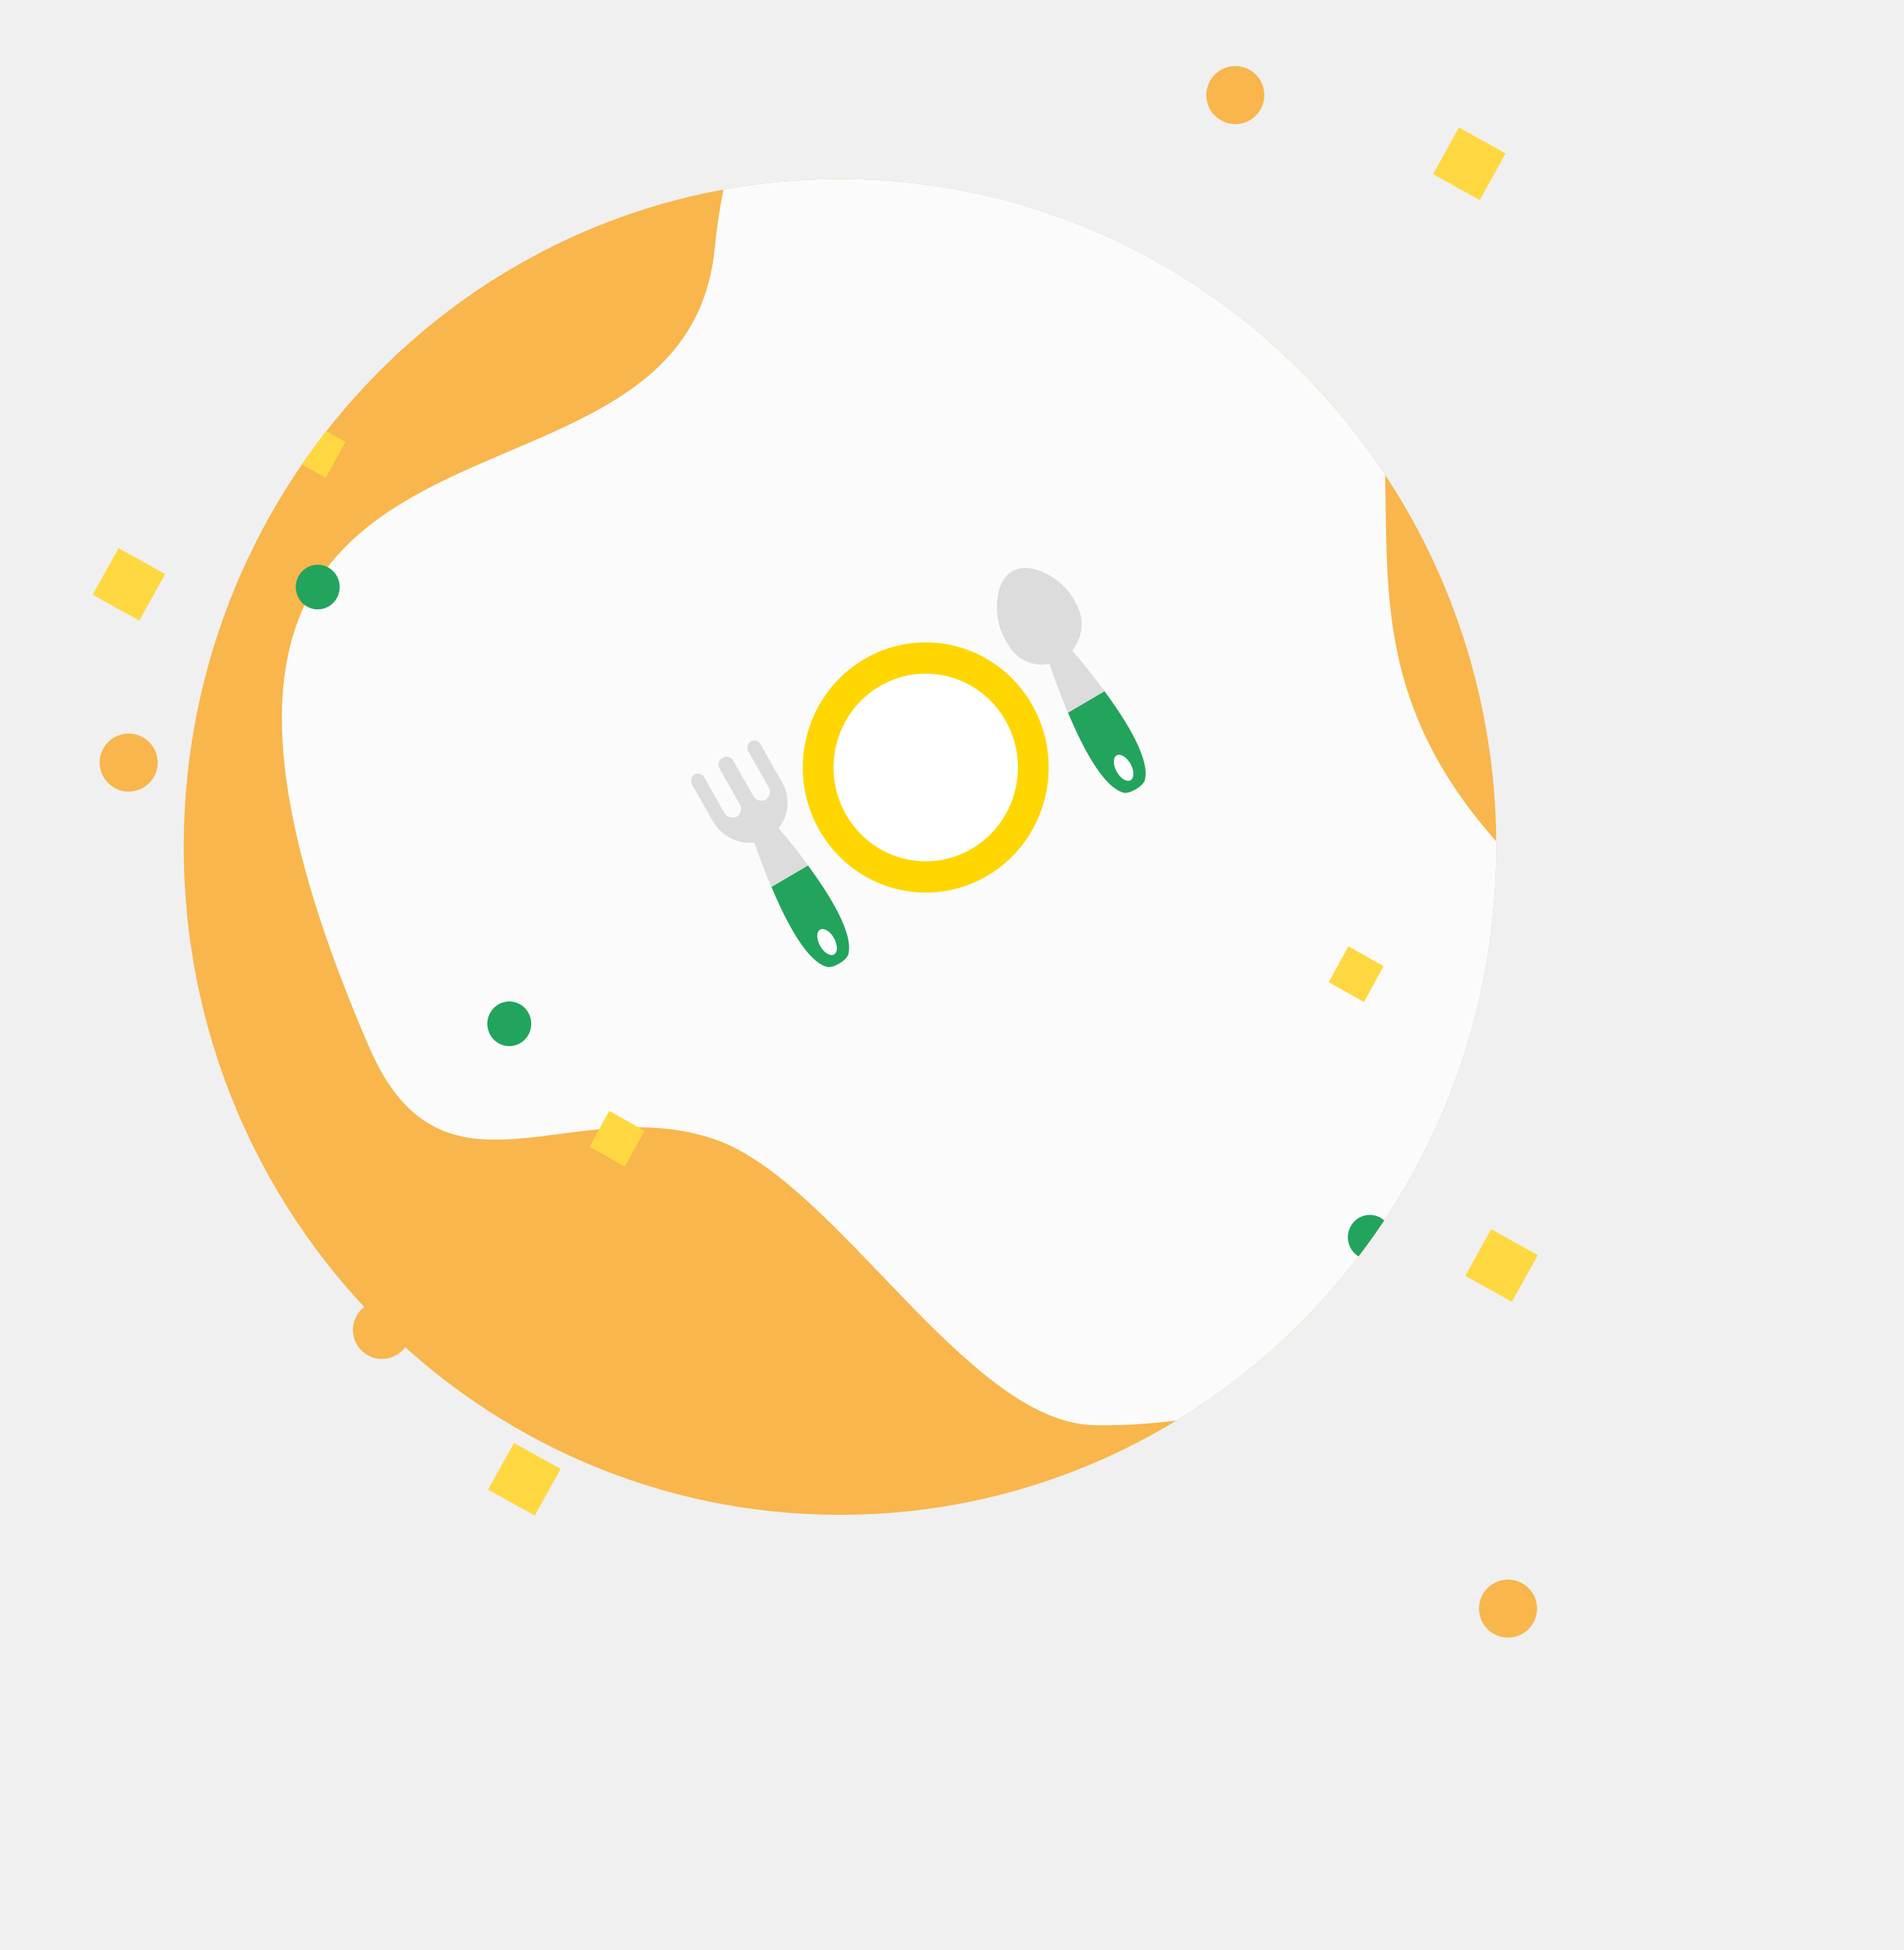
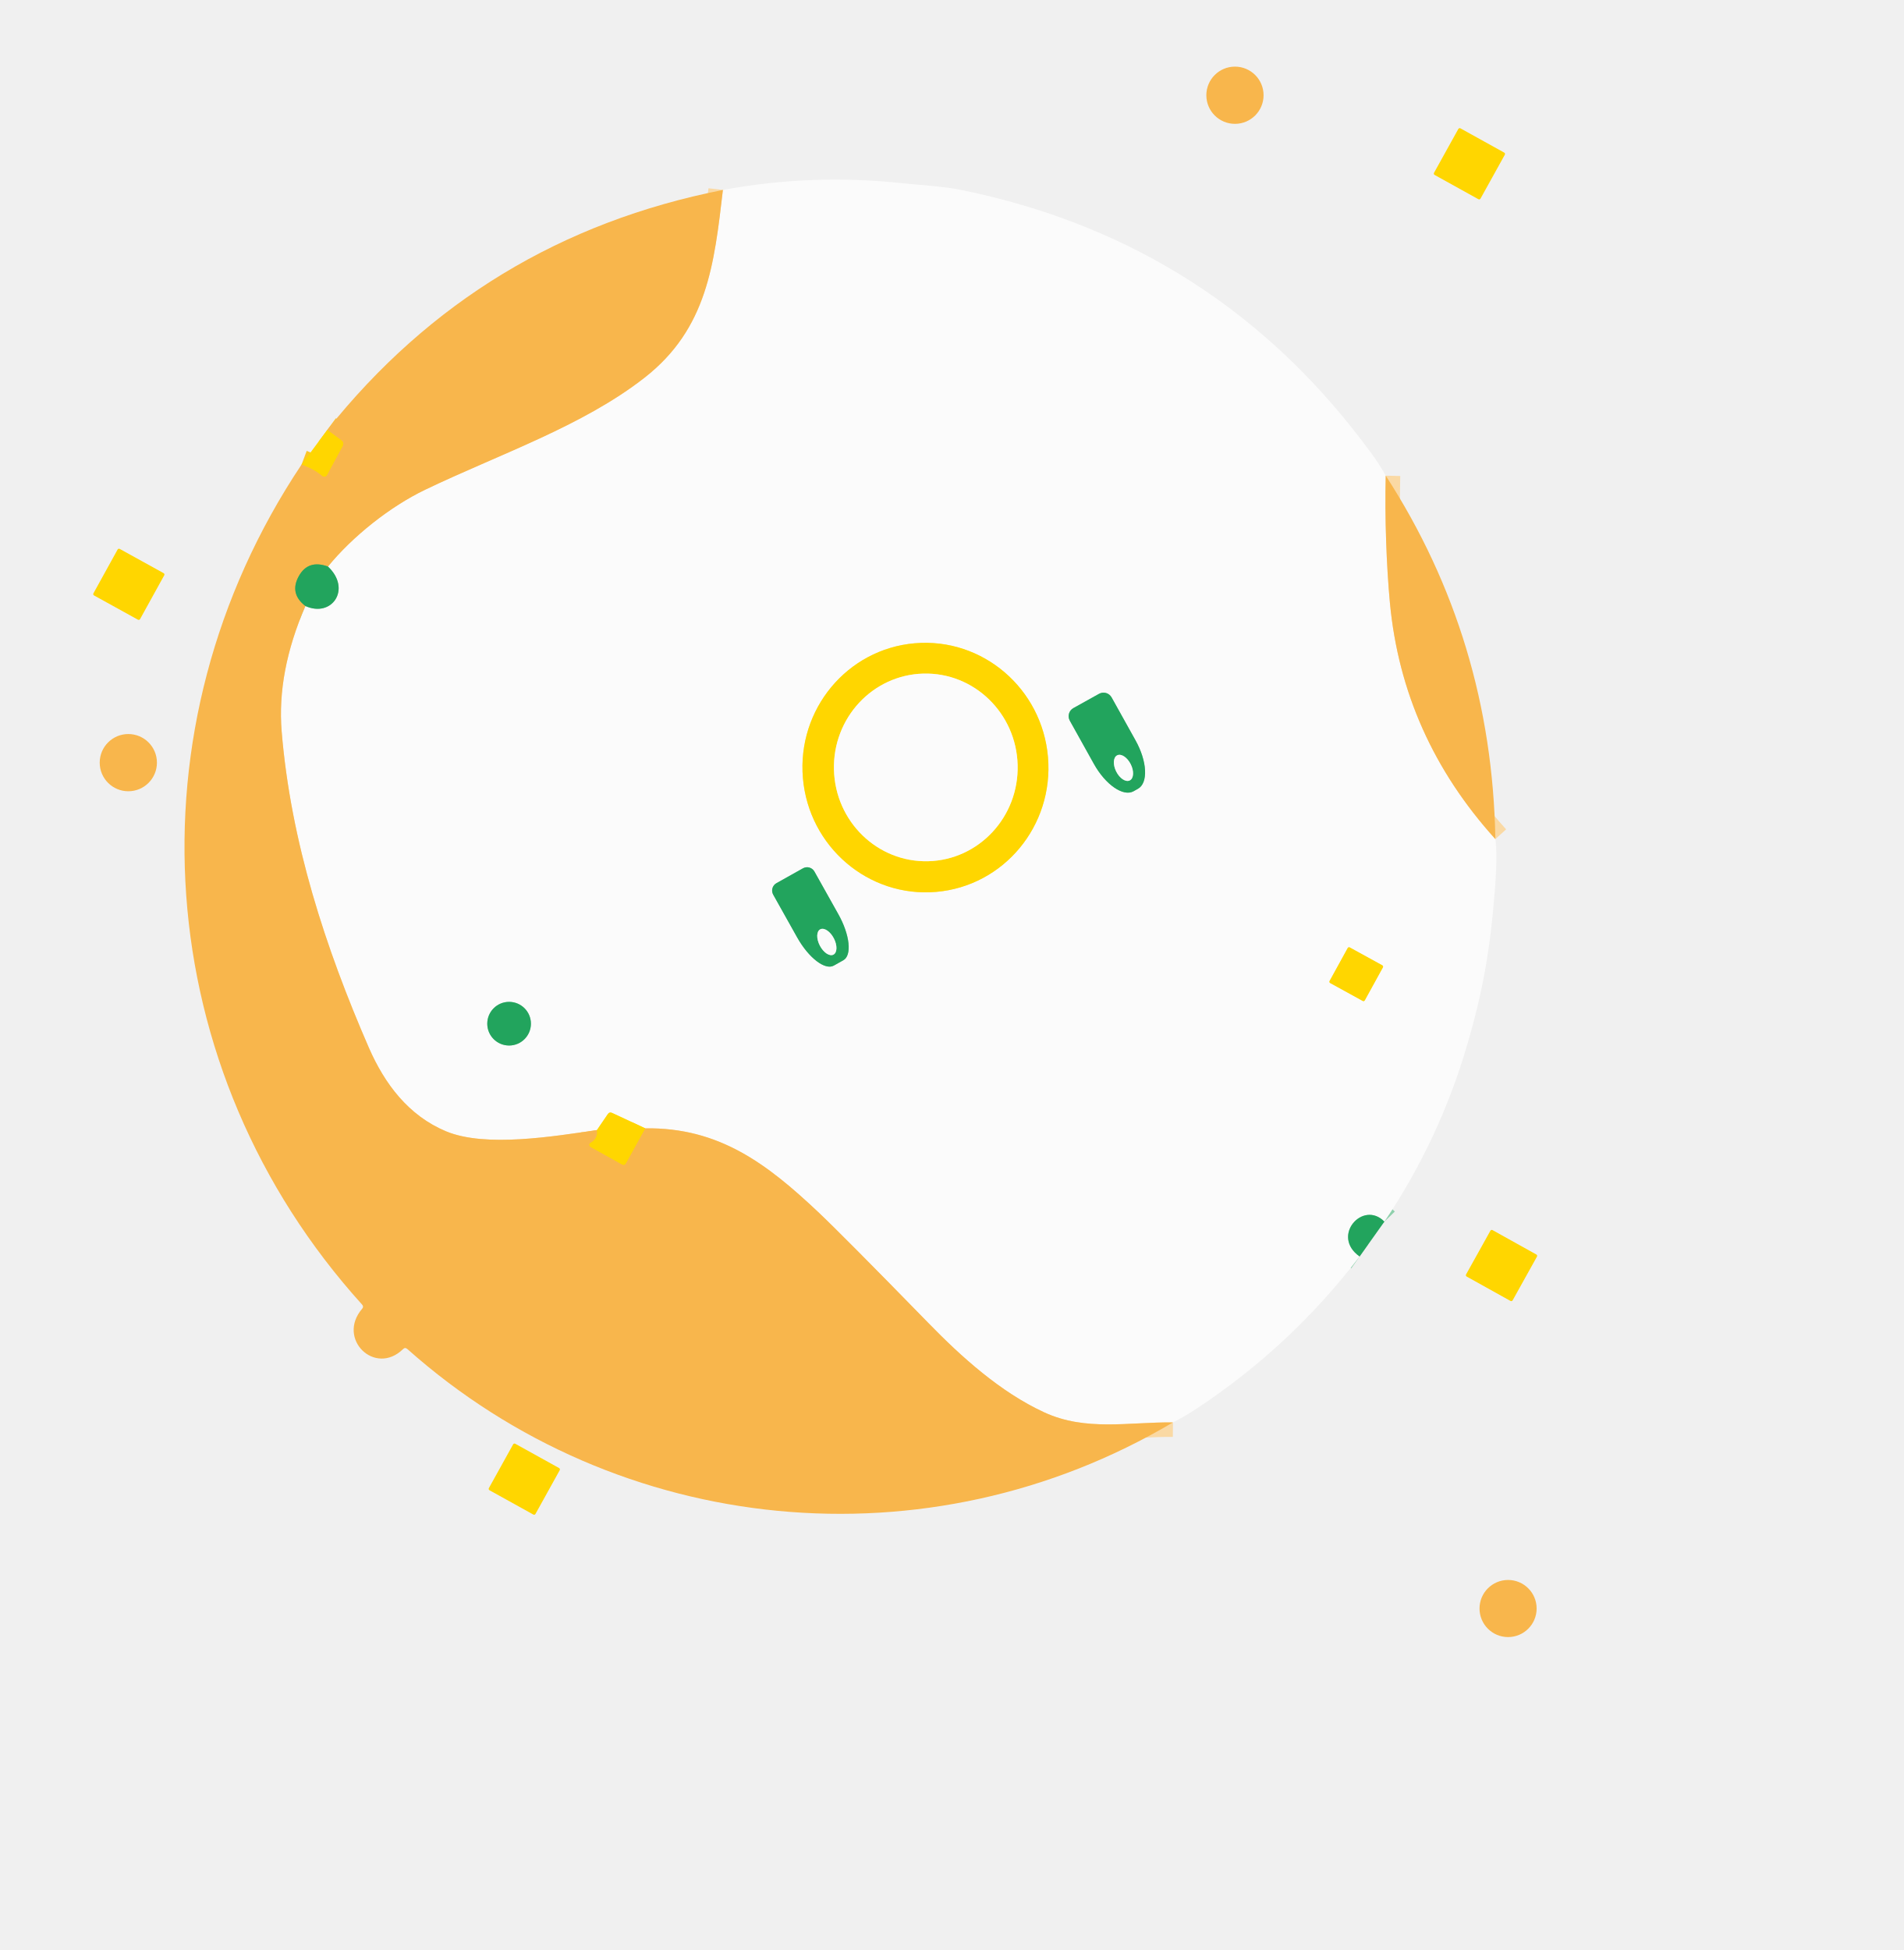
- <svg xmlns="http://www.w3.org/2000/svg" width="328" height="336" viewBox="0 0 328 336" fill="none">
-   <path fill-rule="evenodd" clip-rule="evenodd" d="M261.22 281.982C263.874 281.221 265.409 278.452 264.648 275.797C263.887 273.143 261.118 271.608 258.463 272.369C255.809 273.13 254.274 275.899 255.035 278.554C255.797 281.208 258.565 282.743 261.22 281.982Z" fill="#F8B64C" />
-   <path fill-rule="evenodd" clip-rule="evenodd" d="M67.186 233.964C69.841 233.203 71.376 230.434 70.615 227.779C69.853 225.125 67.085 223.59 64.43 224.351C61.776 225.112 60.241 227.881 61.002 230.536C61.763 233.19 64.532 234.725 67.186 233.964Z" fill="#F8B64C" />
-   <path fill-rule="evenodd" clip-rule="evenodd" d="M23.55 136.205C26.204 135.443 27.739 132.675 26.978 130.02C26.217 127.366 23.448 125.831 20.794 126.592C18.139 127.353 16.604 130.122 17.365 132.776C18.127 135.431 20.895 136.966 23.55 136.205Z" fill="#F8B64C" />
-   <path fill-rule="evenodd" clip-rule="evenodd" d="M214.234 21.189C216.889 20.428 218.423 17.659 217.662 15.005C216.901 12.35 214.132 10.816 211.478 11.577C208.823 12.338 207.289 15.107 208.05 17.761C208.811 20.416 211.58 21.951 214.234 21.189Z" fill="#F8B64C" />
-   <path fill-rule="evenodd" clip-rule="evenodd" d="M20.419 94.45L28.459 98.906L24.003 106.946L15.963 102.49L20.419 94.45Z" fill="#FFD841" />
-   <path fill-rule="evenodd" clip-rule="evenodd" d="M251.391 21.978L259.431 26.435L254.974 34.474L246.934 30.018L251.391 21.978Z" fill="#FFD841" />
-   <path fill-rule="evenodd" clip-rule="evenodd" d="M256.929 211.805L264.969 216.262L260.512 224.302L252.472 219.845L256.929 211.805Z" fill="#FFD841" />
-   <path fill-rule="evenodd" clip-rule="evenodd" d="M88.56 248.641L96.6 253.098L92.143 261.137L84.103 256.681L88.56 248.641Z" fill="#FFD841" />
-   <path fill-rule="evenodd" clip-rule="evenodd" d="M120.803 165.937C120.11 166.337 119.818 167.43 120.218 168.123L124.918 176.263C125.518 177.303 125.052 178.495 124.186 178.995C123.32 179.495 121.954 179.129 121.454 178.263L116.754 170.123C116.08 169.357 115.261 169.137 114.395 169.637L114.221 169.737C113.529 170.137 113.236 171.23 113.636 171.923L118.336 180.063C118.936 181.103 118.47 182.295 117.604 182.795C116.738 183.295 115.372 182.929 114.872 182.063L110.172 173.923C109.772 173.23 108.679 172.937 107.986 173.337C107.293 173.737 107 174.83 107.4 175.523L112.2 183.837C114.1 187.127 117.979 189.045 121.623 188.558C123.684 194.527 131.166 214.687 138.17 216.417C139.536 216.783 142.654 214.983 143.02 213.617C145.023 206.687 131.305 190.127 127.166 185.358C129.51 182.618 129.889 178.474 127.989 175.183L122.989 166.523C122.489 165.657 121.496 165.537 120.803 165.937Z" fill="#DCDCDC" />
-   <path fill-rule="evenodd" clip-rule="evenodd" d="M125.538 198.537C128.872 206.312 133.525 215.172 138.17 216.417C139.536 216.783 142.654 214.983 143.02 213.617C144.264 208.972 138.918 200.512 133.852 193.737L125.538 198.537H125.538Z" fill="#F8B64C" />
-   <path fill-rule="evenodd" clip-rule="evenodd" d="M180.345 127.866C176.015 130.366 176.15 138.601 178.55 142.758L179.45 144.317C181.35 147.608 185.129 149.352 188.847 148.591C190.581 153.595 198.343 175.44 205.72 177.417C207.086 177.783 210.204 175.983 210.57 174.617C212.546 167.24 197.509 149.595 194.043 145.591C196.387 142.852 196.939 138.608 195.039 135.317L194.139 133.758C191.739 129.601 184.675 125.366 180.345 127.866Z" fill="#DCDCDC" />
-   <path fill-rule="evenodd" clip-rule="evenodd" d="M193.088 159.537C196.422 167.312 201.075 176.172 205.72 177.417C207.086 177.783 210.204 175.983 210.57 174.617C211.814 169.972 206.468 161.512 201.402 154.737L193.088 159.537V159.537Z" fill="#F8B64C" />
-   <path d="M174.67 196.036C188.062 188.304 192.65 171.18 184.918 157.788C177.186 144.395 160.062 139.807 146.67 147.539C133.278 155.271 128.689 172.395 136.421 185.788C144.153 199.18 161.278 203.768 174.67 196.036Z" fill="#FFD600" />
-   <path d="M171.17 189.974C181.214 184.175 184.655 171.332 178.856 161.288C173.057 151.244 160.214 147.802 150.17 153.601C140.126 159.4 136.684 172.244 142.483 182.288C148.282 192.332 161.126 195.773 171.17 189.974Z" fill="white" />
-   <path d="M207.345 174.631C208.206 174.134 208.187 172.49 207.304 170.96C206.42 169.429 205.006 168.591 204.145 169.089C203.284 169.586 203.302 171.229 204.186 172.76C205.07 174.29 206.484 175.128 207.345 174.631Z" fill="white" />
-   <path d="M139.795 213.631C140.656 213.134 140.637 211.49 139.754 209.96C138.87 208.429 137.456 207.591 136.595 208.089C135.734 208.586 135.752 210.229 136.636 211.76C137.52 213.29 138.934 214.128 139.795 213.631Z" fill="white" />
-   <path fill-rule="evenodd" clip-rule="evenodd" d="M144.741 261.018C207.195 261.018 257.824 209.492 257.824 145.931C257.824 82.371 207.195 30.845 144.741 30.845C82.286 30.845 31.657 82.371 31.657 145.931C31.657 209.492 82.286 261.018 144.741 261.018Z" fill="#F8B64C" />
-   <mask id="mask0_0_701" style="mask-type:luminance" maskUnits="userSpaceOnUse" x="31" y="30" width="227" height="232">
-     <path fill-rule="evenodd" clip-rule="evenodd" d="M144.741 261.018C207.195 261.018 257.824 209.492 257.824 145.931C257.824 82.371 207.195 30.845 144.741 30.845C82.286 30.845 31.657 82.371 31.657 145.931C31.657 209.492 82.286 261.018 144.741 261.018Z" fill="white" />
-   </mask>
-   <g mask="url(#mask0_0_701)">
-     <path fill-rule="evenodd" clip-rule="evenodd" d="M181.326 4.734C282.514 61.092 204.264 97.842 266.935 154.099C302.253 185.802 250.061 246.741 188.542 245.566C166.628 245.147 144.074 203.439 123.112 196.298C98.498 187.913 76.296 209.809 63.598 180.415C9.725 55.714 117.621 98.135 123.148 42.819C128.674 -12.497 167.126 -2.63 181.326 4.734Z" fill="#FBFBFB" />
-     <path fill-rule="evenodd" clip-rule="evenodd" d="M237.07 216.885C239.078 216.299 240.239 214.167 239.663 212.124C239.088 210.08 236.993 208.899 234.985 209.485C232.977 210.071 231.816 212.202 232.392 214.246C232.968 216.289 235.062 217.47 237.07 216.885Z" fill="#22A45D" />
-     <path fill-rule="evenodd" clip-rule="evenodd" d="M88.798 180.107C90.806 179.522 91.967 177.39 91.391 175.347C90.815 173.303 88.721 172.122 86.713 172.708C84.705 173.294 83.544 175.425 84.12 177.468C84.696 179.512 86.79 180.693 88.798 180.107Z" fill="#22A45D" />
-     <path fill-rule="evenodd" clip-rule="evenodd" d="M55.791 104.852C57.799 104.266 58.96 102.134 58.384 100.091C57.808 98.047 55.714 96.866 53.706 97.452C51.698 98.038 50.537 100.169 51.113 102.213C51.689 104.256 53.783 105.437 55.791 104.852Z" fill="#22A45D" />
-     <path fill-rule="evenodd" clip-rule="evenodd" d="M232.321 163.05L238.403 166.48L235.032 172.669L228.95 169.239L232.321 163.05Z" fill="#FFD841" />
-     <path fill-rule="evenodd" clip-rule="evenodd" d="M104.965 191.406L111.047 194.837L107.676 201.026L101.594 197.595L104.965 191.406Z" fill="#FFD841" />
-     <path fill-rule="evenodd" clip-rule="evenodd" d="M53.423 72.709L59.505 76.139L56.133 82.328L50.052 78.898L53.423 72.709Z" fill="#FFD841" />
-     <path fill-rule="evenodd" clip-rule="evenodd" d="M129.354 127.74C128.83 128.048 128.609 128.889 128.911 129.422L132.466 135.689C132.92 136.489 132.568 137.407 131.913 137.792C131.258 138.177 130.224 137.895 129.846 137.229L126.291 130.962C125.782 130.372 125.162 130.203 124.507 130.588L124.376 130.665C123.852 130.973 123.63 131.814 123.933 132.348L127.488 138.614C127.942 139.414 127.589 140.333 126.934 140.718C126.279 141.103 125.246 140.821 124.868 140.154L121.312 133.887C121.01 133.354 120.183 133.129 119.659 133.436C119.135 133.744 118.914 134.586 119.216 135.119L122.847 141.519C124.284 144.052 127.218 145.529 129.975 145.153C131.533 149.749 137.193 165.268 142.491 166.6C143.524 166.881 145.882 165.496 146.159 164.444C147.674 159.109 137.298 146.361 134.167 142.69C135.941 140.581 136.227 137.391 134.79 134.857L131.008 128.191C130.629 127.524 129.878 127.432 129.354 127.74Z" fill="#DCDCDC" />
-     <path fill-rule="evenodd" clip-rule="evenodd" d="M132.936 152.836C135.457 158.821 138.978 165.642 142.491 166.6C143.524 166.881 145.882 165.496 146.159 164.444C147.1 160.869 143.056 154.356 139.224 149.141L132.936 152.836V152.836Z" fill="#22A45D" />
-     <path fill-rule="evenodd" clip-rule="evenodd" d="M174.392 98.432C171.117 100.357 171.219 106.696 173.035 109.897L173.716 111.097C175.153 113.63 178.011 114.973 180.823 114.387C182.135 118.239 188.006 135.056 193.586 136.577C194.619 136.859 196.978 135.473 197.254 134.422C198.75 128.743 187.375 115.16 184.753 112.078C186.527 109.969 186.944 106.702 185.507 104.168L184.826 102.968C183.011 99.768 177.667 96.508 174.392 98.432Z" fill="#DCDCDC" />
-     <path fill-rule="evenodd" clip-rule="evenodd" d="M184.031 122.813C186.553 128.798 190.073 135.619 193.586 136.577C194.619 136.859 196.978 135.473 197.255 134.422C198.196 130.846 194.152 124.333 190.32 119.118L184.031 122.813V122.813Z" fill="#22A45D" />
-     <path d="M170.1 150.911C180.23 144.958 183.7 131.776 177.852 121.466C172.003 111.157 159.05 107.625 148.92 113.577C138.79 119.529 135.319 132.712 141.168 143.021C147.016 153.331 159.97 156.863 170.1 150.911Z" fill="#FFD600" />
-     <path d="M167.452 146.244C175.05 141.78 177.653 131.893 173.266 124.161C168.88 116.429 159.165 113.779 151.568 118.244C143.97 122.708 141.367 132.595 145.753 140.327C150.14 148.059 159.855 150.708 167.452 146.244Z" fill="white" />
-     <path d="M194.815 134.433C195.466 134.05 195.452 132.785 194.784 131.606C194.116 130.428 193.046 129.783 192.395 130.166C191.743 130.549 191.757 131.814 192.426 132.992C193.094 134.17 194.164 134.815 194.815 134.433Z" fill="white" />
-     <path d="M143.72 164.455C144.371 164.073 144.357 162.807 143.689 161.629C143.02 160.451 141.95 159.806 141.299 160.188C140.648 160.571 140.662 161.836 141.33 163.015C141.999 164.193 143.069 164.838 143.72 164.455Z" fill="white" />
+ <svg xmlns="http://www.w3.org/2000/svg" version="1.1" viewBox="0.00 0.00 328.00 336.00">
+   <g stroke-width="5.00" fill="none" stroke-linecap="butt">
+     <path stroke="#fad9a4" vector-effect="non-scaling-stroke" d="   M 238.77 81.96   C 238.59 89.22 238.90 97.53 239.49 103.86   Q 241.66 126.89 257.66 144.58" />
+     <path stroke="#8fd0ac" vector-effect="non-scaling-stroke" d="   M 238.54 210.50   C 234.87 206.72 229.26 212.98 234.27 216.50" />
+     <path stroke="#fad9a4" vector-effect="non-scaling-stroke" d="   M 202.11 245.09   C 194.47 245.01 187.11 246.67 179.93 243.36   C 172.39 239.89 165.65 233.80 160.04 228.04   Q 145.15 212.78 140.94 208.81   C 132.20 200.58 123.93 194.24 111.18 194.42" />
+     <path stroke="#fde97e" vector-effect="non-scaling-stroke" d="   M 111.18 194.42   L 105.49 191.77   Q 105.02 191.54 104.72 191.98   L 102.85 194.72" />
+     <path stroke="#fad9a4" vector-effect="non-scaling-stroke" d="   M 102.85 194.72   C 95.41 195.80 83.68 197.77 76.87 194.94   C 70.39 192.24 66.28 186.77 63.54 180.49   C 56.11 163.41 50.10 145.11 48.53 126.01   Q 47.69 115.80 52.62 104.42" />
+     <path stroke="#8fd0ac" vector-effect="non-scaling-stroke" d="   M 52.62 104.42   C 57.20 106.49 60.62 101.48 56.51 97.62" />
+     <path stroke="#fad9a4" vector-effect="non-scaling-stroke" d="   M 56.51 97.62   C 60.75 92.43 67.18 87.31 73.25 84.39   C 86.02 78.26 100.34 73.46 111.07 65.07   C 121.88 56.61 123.06 45.53 124.56 32.73" />
+     <path stroke="#8dad55" vector-effect="non-scaling-stroke" d="   M 56.51 97.62   Q 53.11 96.38 51.50 99.25   Q 49.82 102.26 52.62 104.42" />
+     <path stroke="#fcc626" vector-effect="non-scaling-stroke" d="   M 102.85 194.72   Q 103.08 196.18 101.76 196.91   A 0.41 0.41 0.0 0 0 101.76 197.63   L 107.13 200.62   Q 107.61 200.89 107.87 200.41   L 111.18 194.42" />
+     <path stroke="#fcc626" vector-effect="non-scaling-stroke" d="   M 51.97 80.03   Q 54.26 80.89 55.51 81.99   A 0.55 0.54 34.5 0 0 56.35 81.84   L 59.02 76.90   Q 59.36 76.26 58.78 75.84   L 56.39 74.08" />
+     <path stroke="#fde97e" vector-effect="non-scaling-stroke" d="   M 161.297 153.681   A 21.50 21.19 85.1 0 0 180.573 130.45   A 21.50 21.19 85.1 0 0 157.624 110.839   A 21.50 21.19 85.1 0 0 138.347 134.07   A 21.50 21.19 85.1 0 0 161.297 153.681" />
+     <path stroke="#8fd0ac" vector-effect="non-scaling-stroke" d="   M 189.37 119.55   L 184.95 122.01   A 1.59 1.59 0.0 0 0 184.33 124.17   L 188.48 131.62   A 7.45 3.68 60.9 0 0 195.32 136.34   L 196.08 135.91   A 7.45 3.68 60.9 0 0 195.68 127.61   L 191.53 120.16   A 1.59 1.59 0.0 0 0 189.37 119.55" />
+     <path stroke="#8fd0ac" vector-effect="non-scaling-stroke" d="   M 138.35 149.62   L 133.78 152.18   A 1.45 1.45 0.0 0 0 133.23 154.16   L 137.36 161.53   A 7.32 3.13 60.7 0 0 143.67 166.38   L 145.31 165.46   A 7.32 3.13 60.7 0 0 144.46 157.54   L 140.33 150.17   A 1.45 1.45 0.0 0 0 138.35 149.62" />
+     <path stroke="#fde97e" vector-effect="non-scaling-stroke" d="   M 238.283 166.688   A 0.26 0.26 0.0 0 0 238.18 166.334   L 232.572 163.251   A 0.26 0.26 0.0 0 0 232.219 163.354   L 229.097 169.032   A 0.26 0.26 0.0 0 0 229.2 169.386   L 234.808 172.469   A 0.26 0.26 0.0 0 0 235.161 172.366   L 238.283 166.688" />
+     <path stroke="#8fd0ac" vector-effect="non-scaling-stroke" d="   M 91.48 176.39   A 3.76 3.76 0.0 0 0 87.72 172.63   A 3.76 3.76 0.0 0 0 83.96 176.39   A 3.76 3.76 0.0 0 0 87.72 180.15   A 3.76 3.76 0.0 0 0 91.48 176.39" />
+     <path stroke="#fde97e" vector-effect="non-scaling-stroke" d="   M 159.943 148.394   A 16.17 15.83 88.5 0 0 175.345 131.816   A 16.17 15.83 88.5 0 0 159.097 116.066   A 16.17 15.83 88.5 0 0 143.695 132.644   A 16.17 15.83 88.5 0 0 159.943 148.394" />
+     <path stroke="#8fd0ac" vector-effect="non-scaling-stroke" d="   M 194.667 134.472   A 2.42 1.40 63.3 0 0 194.831 131.681   A 2.42 1.40 63.3 0 0 192.493 130.148   A 2.42 1.40 63.3 0 0 192.329 132.939   A 2.42 1.40 63.3 0 0 194.667 134.472" />
+     <path stroke="#8fd0ac" vector-effect="non-scaling-stroke" d="   M 143.606 164.492   A 2.46 1.36 62.5 0 0 143.676 161.682   A 2.46 1.36 62.5 0 0 141.334 160.128   A 2.46 1.36 62.5 0 0 141.264 162.938   A 2.46 1.36 62.5 0 0 143.606 164.492" />
  </g>
+   <circle fill="#f8b64c" cx="212.79" cy="16.41" r="4.93" />
+   <rect fill="#ffd600" x="-4.58" y="-4.59" transform="translate(253.19,28.22) rotate(29.0)" width="9.16" height="9.18" rx="0.27" />
+   <path fill="#fbfbfb" d="   M 238.77 81.96   C 238.59 89.22 238.90 97.53 239.49 103.86   Q 241.66 126.89 257.66 144.58   Q 258.05 147.26 257.58 153.25   C 256.78 163.51 255.58 170.53 252.81 180.01   Q 248.03 196.39 238.54 210.50   C 234.87 206.72 229.26 212.98 234.27 216.50   Q 222.50 231.92 206.24 242.68   Q 204.12 244.08 202.11 245.09   C 194.47 245.01 187.11 246.67 179.93 243.36   C 172.39 239.89 165.65 233.80 160.04 228.04   Q 145.15 212.78 140.94 208.81   C 132.20 200.58 123.93 194.24 111.18 194.42   L 105.49 191.77   Q 105.02 191.54 104.72 191.98   L 102.85 194.72   C 95.41 195.80 83.68 197.77 76.87 194.94   C 70.39 192.24 66.28 186.77 63.54 180.49   C 56.11 163.41 50.10 145.11 48.53 126.01   Q 47.69 115.80 52.62 104.42   C 57.20 106.49 60.62 101.48 56.51 97.62   C 60.75 92.43 67.18 87.31 73.25 84.39   C 86.02 78.26 100.34 73.46 111.07 65.07   C 121.88 56.61 123.06 45.53 124.56 32.73   Q 139.86 29.89 155.48 31.57   C 158.97 31.94 162.49 32.08 165.82 32.77   Q 209.90 41.82 236.43 78.30   Q 237.77 80.14 238.77 81.96   Z   M 161.297 153.681   A 21.50 21.19 85.1 0 0 180.573 130.45   A 21.50 21.19 85.1 0 0 157.624 110.839   A 21.50 21.19 85.1 0 0 138.347 134.07   A 21.50 21.19 85.1 0 0 161.297 153.681   Z   M 189.37 119.55   L 184.95 122.01   A 1.59 1.59 0.0 0 0 184.33 124.17   L 188.48 131.62   A 7.45 3.68 60.9 0 0 195.32 136.34   L 196.08 135.91   A 7.45 3.68 60.9 0 0 195.68 127.61   L 191.53 120.16   A 1.59 1.59 0.0 0 0 189.37 119.55   Z   M 138.35 149.62   L 133.78 152.18   A 1.45 1.45 0.0 0 0 133.23 154.16   L 137.36 161.53   A 7.32 3.13 60.7 0 0 143.67 166.38   L 145.31 165.46   A 7.32 3.13 60.7 0 0 144.46 157.54   L 140.33 150.17   A 1.45 1.45 0.0 0 0 138.35 149.62   Z   M 238.283 166.688   A 0.26 0.26 0.0 0 0 238.18 166.334   L 232.572 163.251   A 0.26 0.26 0.0 0 0 232.219 163.354   L 229.097 169.032   A 0.26 0.26 0.0 0 0 229.2 169.386   L 234.808 172.469   A 0.26 0.26 0.0 0 0 235.161 172.366   L 238.283 166.688   Z   M 91.48 176.39   A 3.76 3.76 0.0 0 0 87.72 172.63   A 3.76 3.76 0.0 0 0 83.96 176.39   A 3.76 3.76 0.0 0 0 87.72 180.15   A 3.76 3.76 0.0 0 0 91.48 176.39   Z" />
+   <path fill="#f8b64c" d="   M 124.56 32.73   C 123.06 45.53 121.88 56.61 111.07 65.07   C 100.34 73.46 86.02 78.26 73.25 84.39   C 67.18 87.31 60.75 92.43 56.51 97.62   Q 53.11 96.38 51.50 99.25   Q 49.82 102.26 52.62 104.42   Q 47.69 115.80 48.53 126.01   C 50.10 145.11 56.11 163.41 63.54 180.49   C 66.28 186.77 70.39 192.24 76.87 194.94   C 83.68 197.77 95.41 195.80 102.85 194.72   Q 103.08 196.18 101.76 196.91   A 0.41 0.41 0.0 0 0 101.76 197.63   L 107.13 200.62   Q 107.61 200.89 107.87 200.41   L 111.18 194.42   C 123.93 194.24 132.20 200.58 140.94 208.81   Q 145.15 212.78 160.04 228.04   C 165.65 233.80 172.39 239.89 179.93 243.36   C 187.11 246.67 194.47 245.01 202.11 245.09   C 159.93 270.10 106.69 264.94 70.18 232.44   Q 69.80 232.11 69.45 232.46   C 64.61 237.18 57.96 230.68 62.40 225.51   Q 62.71 225.15 62.40 224.80   C 25.79 184.33 21.65 125.43 51.97 80.03   Q 54.26 80.89 55.51 81.99   A 0.55 0.54 34.5 0 0 56.35 81.84   L 59.02 76.90   Q 59.36 76.26 58.78 75.84   L 56.39 74.08   Q 82.80 40.96 124.56 32.73   Z" />
+   <path fill="#ffd600" d="   M 56.39 74.08   L 58.78 75.84   Q 59.36 76.26 59.02 76.90   L 56.35 81.84   A 0.55 0.54 34.5 0 1 55.51 81.99   Q 54.26 80.89 51.97 80.03   L 56.39 74.08   Z" />
+   <path fill="#f8b64c" d="   M 238.77 81.96   Q 257.06 110.24 257.66 144.58   Q 241.66 126.89 239.49 103.86   C 238.90 97.53 238.59 89.22 238.77 81.96   Z" />
+   <rect fill="#ffd600" x="-4.59" y="-4.58" transform="translate(22.20,100.68) rotate(28.9)" width="9.18" height="9.16" rx="0.27" />
+   <path fill="#22a45d" d="   M 56.51 97.62   C 60.62 101.48 57.20 106.49 52.62 104.42   Q 49.82 102.26 51.50 99.25   Q 53.11 96.38 56.51 97.62   Z" />
+   <path fill="#ffd600" d="   M 161.297 153.681   A 21.50 21.19 85.1 0 1 138.347 134.07   A 21.50 21.19 85.1 0 1 157.624 110.839   A 21.50 21.19 85.1 0 1 180.573 130.45   A 21.50 21.19 85.1 0 1 161.297 153.681   Z   M 159.943 148.394   A 16.17 15.83 88.5 0 0 175.345 131.816   A 16.17 15.83 88.5 0 0 159.097 116.066   A 16.17 15.83 88.5 0 0 143.695 132.644   A 16.17 15.83 88.5 0 0 159.943 148.394   Z" />
+   <ellipse fill="#fbfbfb" cx="0.00" cy="0.00" transform="translate(159.52,132.23) rotate(88.5)" rx="16.17" ry="15.83" />
+   <path fill="#22a45d" d="   M 189.37 119.55   A 1.59 1.59 0.0 0 1 191.53 120.16   L 195.68 127.61   A 7.45 3.68 60.9 0 1 196.08 135.91   L 195.32 136.34   A 7.45 3.68 60.9 0 1 188.48 131.62   L 184.33 124.17   A 1.59 1.59 0.0 0 1 184.95 122.01   L 189.37 119.55   Z   M 194.667 134.472   A 2.42 1.40 63.3 0 0 194.831 131.681   A 2.42 1.40 63.3 0 0 192.493 130.148   A 2.42 1.40 63.3 0 0 192.329 132.939   A 2.42 1.40 63.3 0 0 194.667 134.472   Z" />
+   <circle fill="#f8b64c" cx="22.11" cy="131.41" r="4.93" />
+   <ellipse fill="#fbfbfb" cx="0.00" cy="0.00" transform="translate(193.58,132.31) rotate(63.3)" rx="2.42" ry="1.40" />
+   <path fill="#22a45d" d="   M 138.35 149.62   A 1.45 1.45 0.0 0 1 140.33 150.17   L 144.46 157.54   A 7.32 3.13 60.7 0 1 145.31 165.46   L 143.67 166.38   A 7.32 3.13 60.7 0 1 137.36 161.53   L 133.23 154.16   A 1.45 1.45 0.0 0 1 133.78 152.18   L 138.35 149.62   Z   M 143.606 164.492   A 2.46 1.36 62.5 0 0 143.676 161.682   A 2.46 1.36 62.5 0 0 141.334 160.128   A 2.46 1.36 62.5 0 0 141.264 162.938   A 2.46 1.36 62.5 0 0 143.606 164.492   Z" />
+   <ellipse fill="#fbfbfb" cx="0.00" cy="0.00" transform="translate(142.47,162.31) rotate(62.5)" rx="2.46" ry="1.36" />
+   <rect fill="#ffd600" x="-3.46" y="-3.50" transform="translate(233.69,167.86) rotate(28.8)" width="6.92" height="7.00" rx="0.26" />
+   <circle fill="#22a45d" cx="87.72" cy="176.39" r="3.76" />
+   <path fill="#ffd600" d="   M 111.18 194.42   L 107.87 200.41   Q 107.61 200.89 107.13 200.62   L 101.76 197.63   A 0.41 0.41 0.0 0 1 101.76 196.91   Q 103.08 196.18 102.85 194.72   L 104.72 191.98   Q 105.02 191.54 105.49 191.77   L 111.18 194.42   Z" />
+   <path fill="#22a45d" d="   M 238.54 210.50   L 234.27 216.50   C 229.26 212.98 234.87 206.72 238.54 210.50   Z" />
+   <rect fill="#ffd600" x="-4.59" y="-4.58" transform="translate(258.72,218.06) rotate(29.1)" width="9.18" height="9.16" rx="0.27" />
+   <rect fill="#ffd600" x="-4.59" y="-4.58" transform="translate(90.34,254.87) rotate(29.0)" width="9.18" height="9.16" rx="0.27" />
+   <circle fill="#f8b64c" cx="259.85" cy="277.16" r="4.92" />
</svg>
